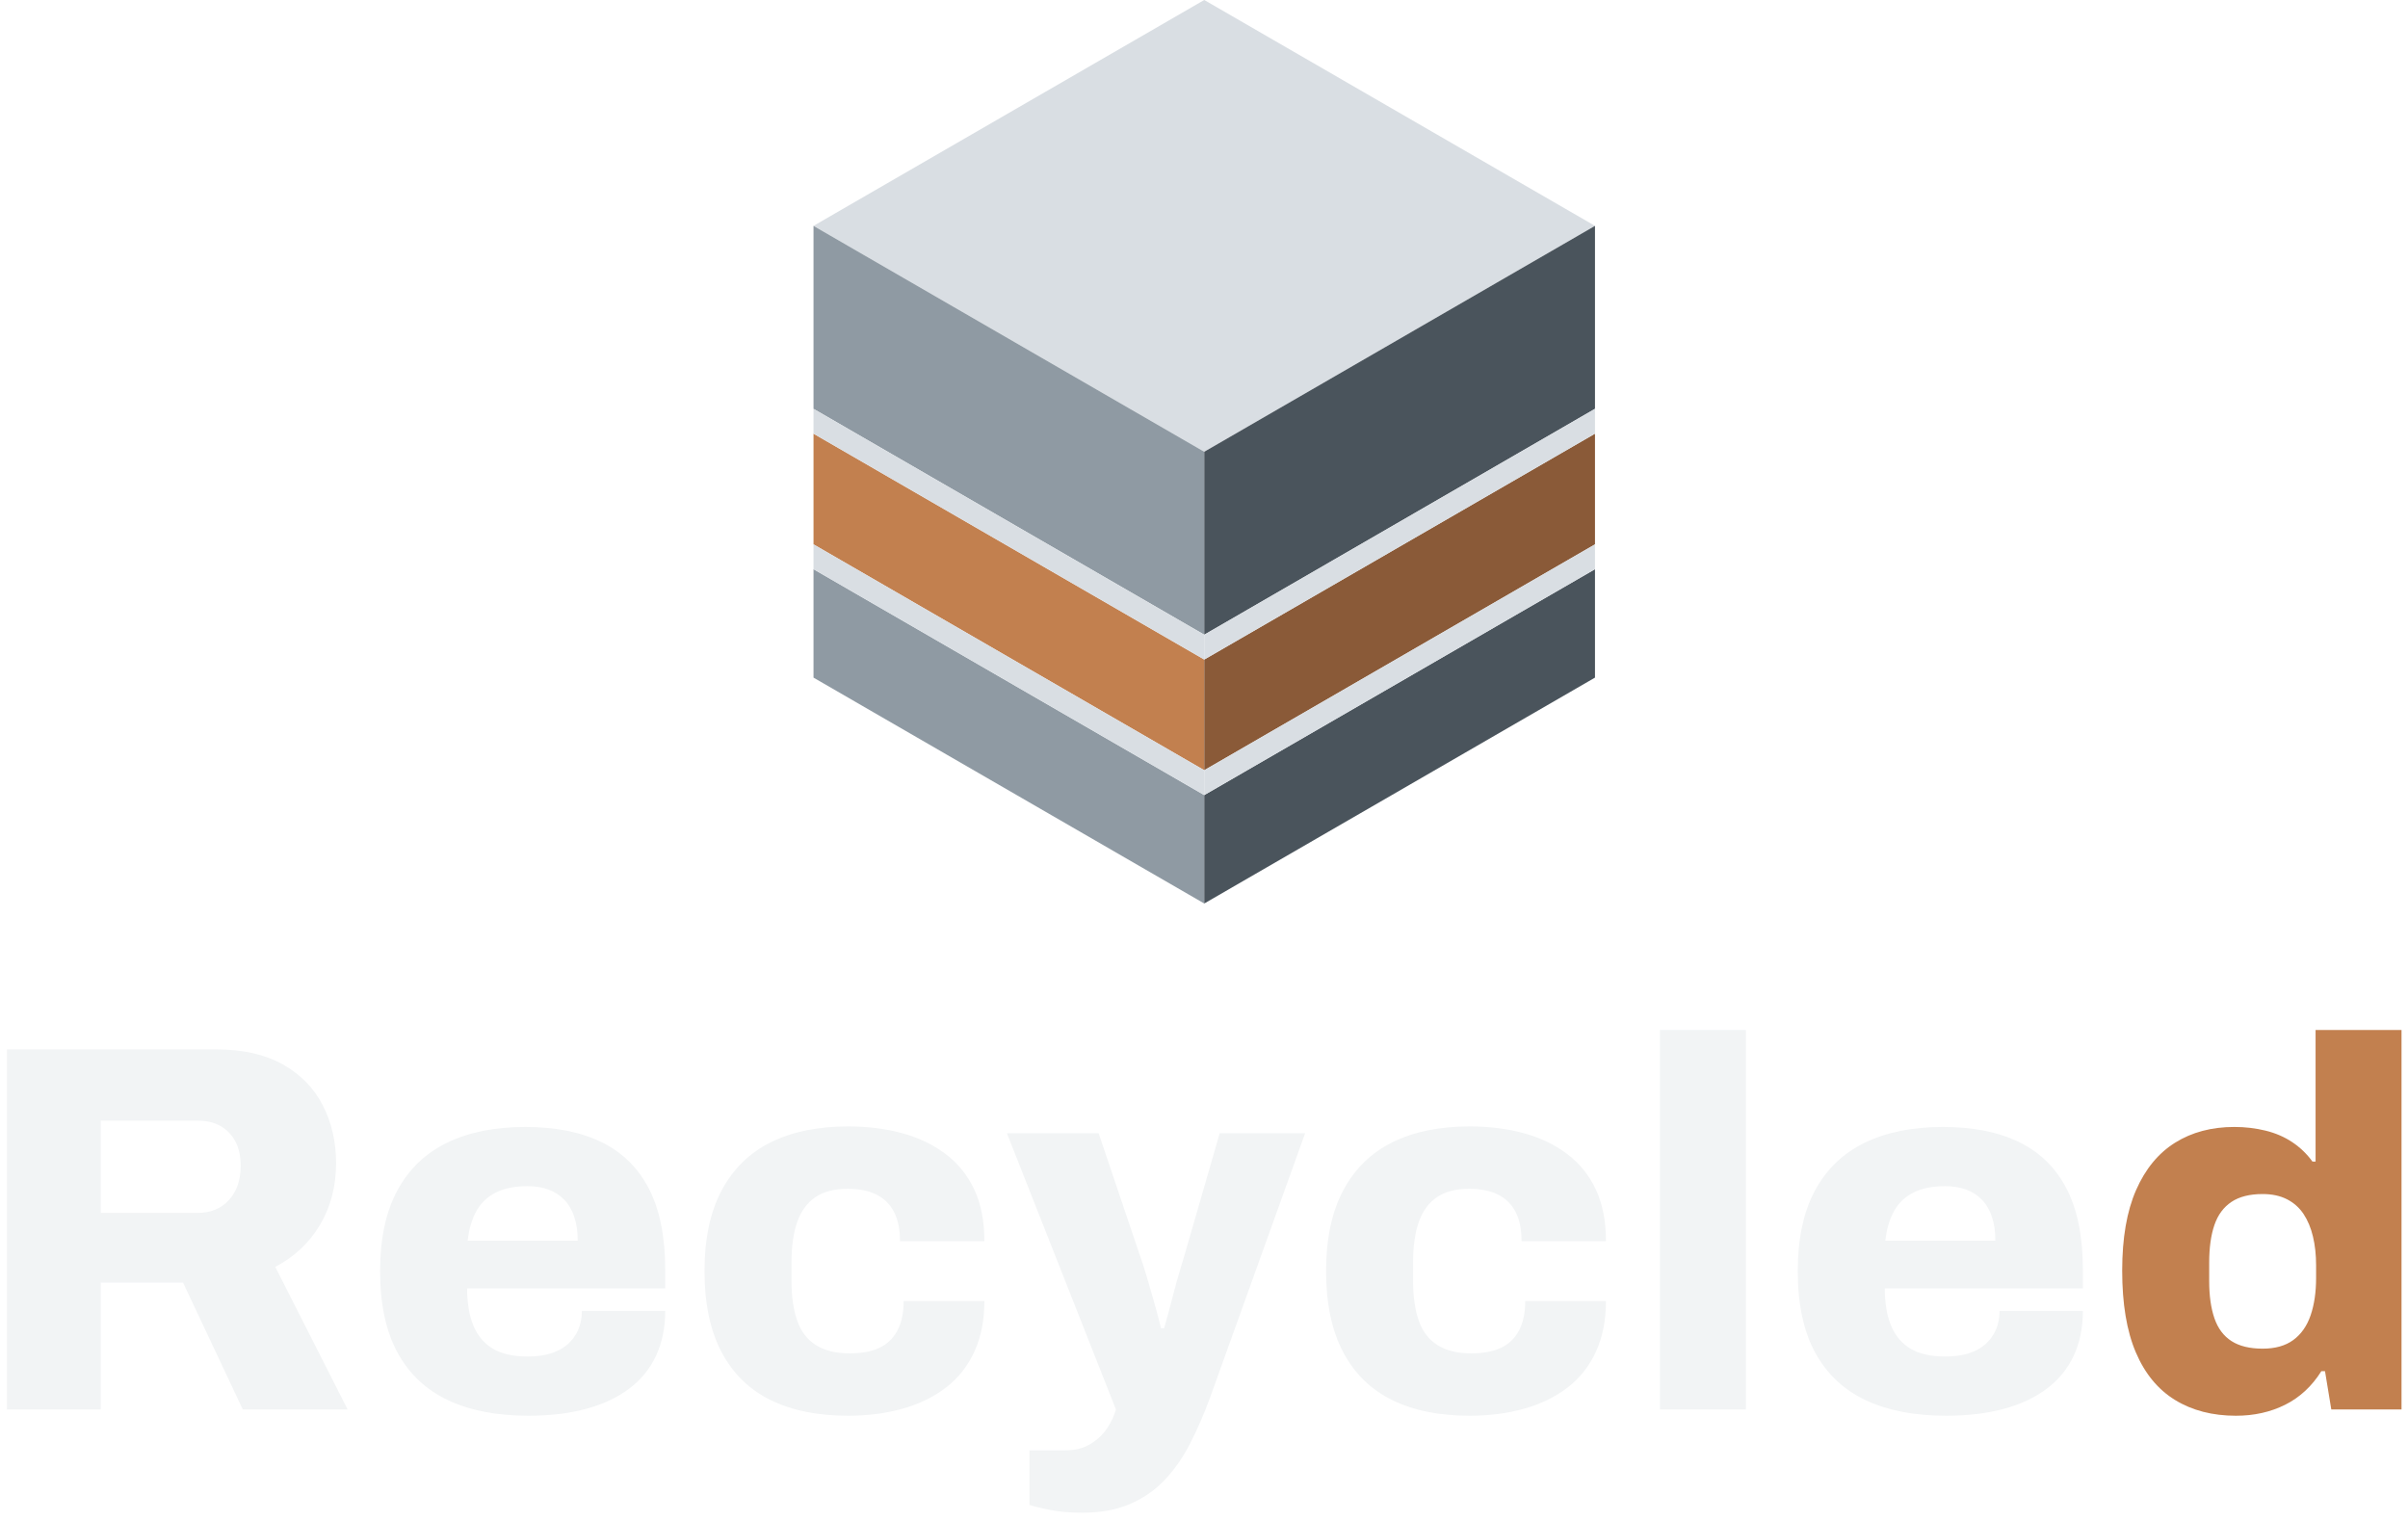
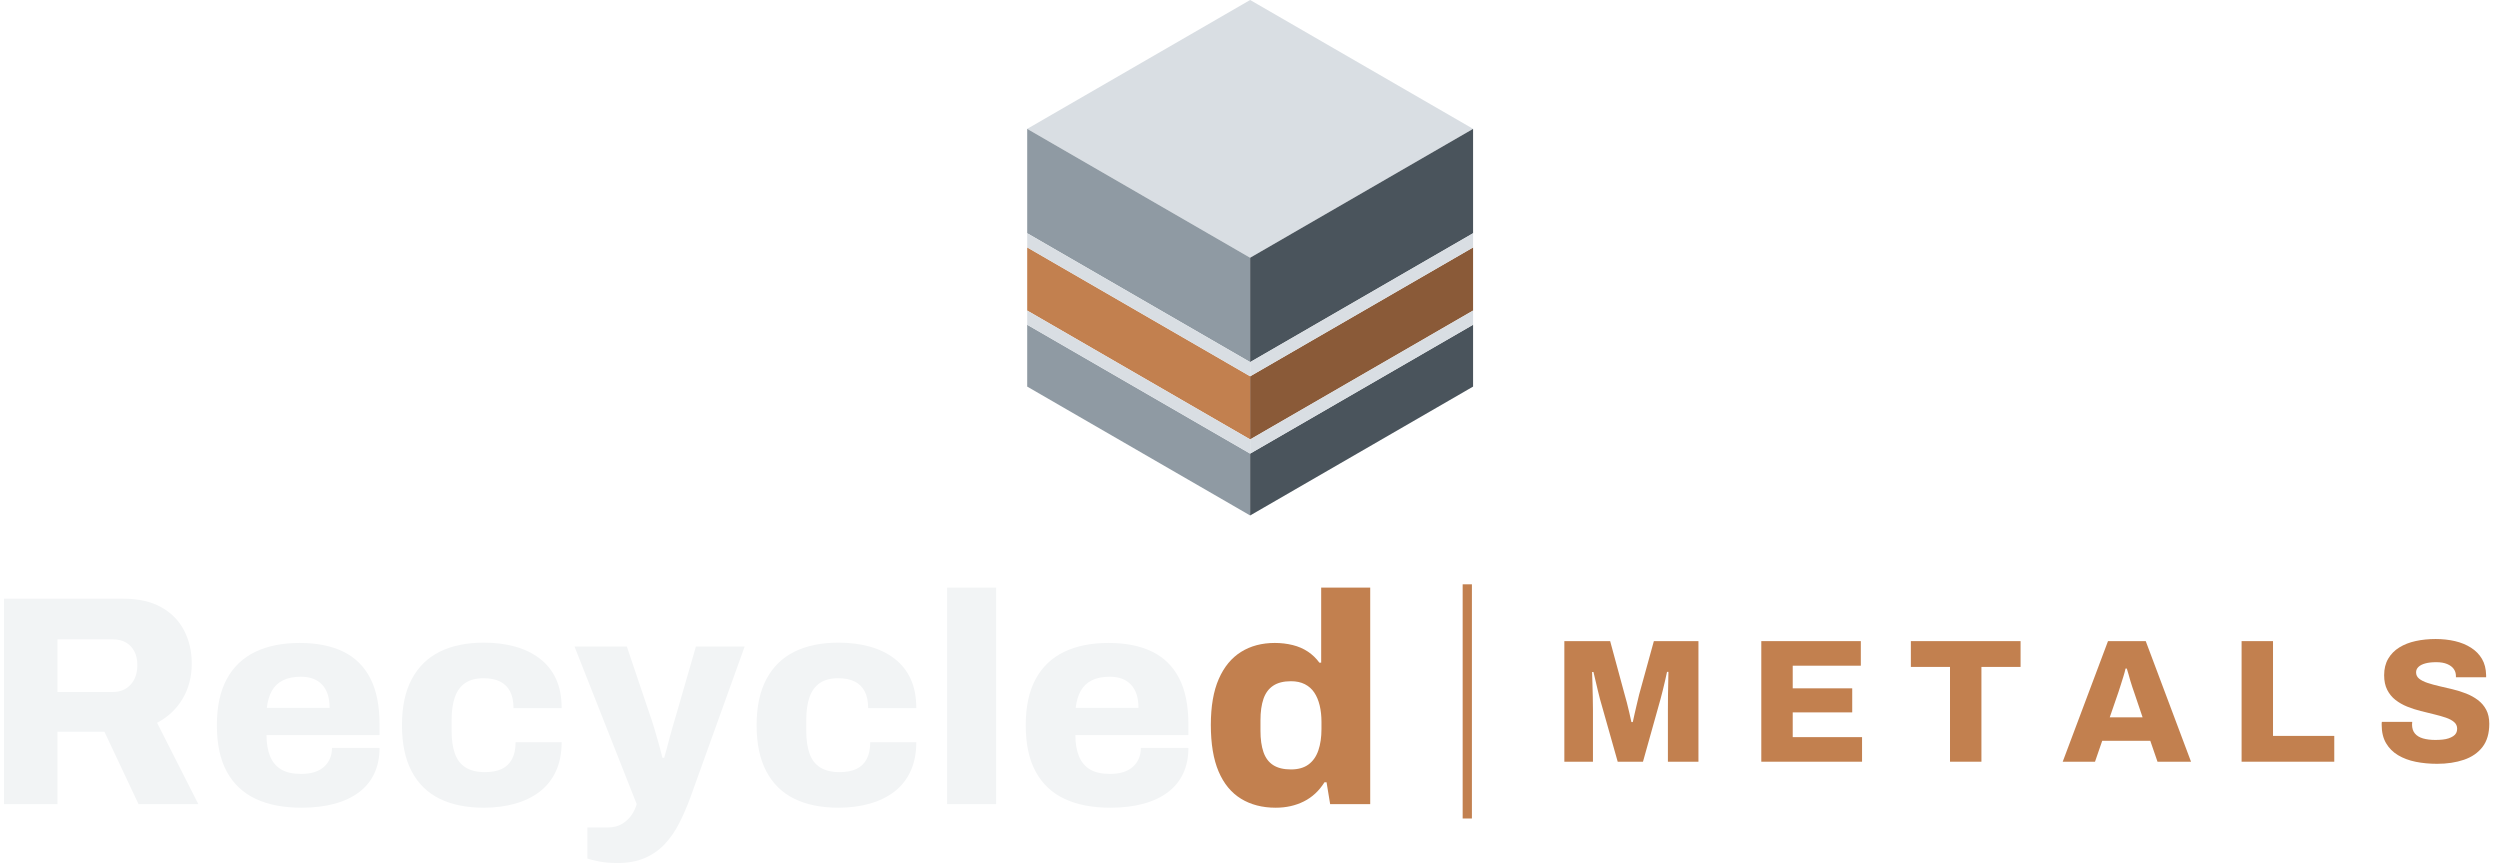
- <svg xmlns="http://www.w3.org/2000/svg" viewBox="0 0 1386 875" width="1386" height="875">
-   <polygon fill="#D9DEE3" points="693.14,0.00 918.04,130.00 693.14,260.00 468.24,130.00" />
-   <polygon fill="#8F9AA3" points="468.24,130.00 693.14,260.00 693.14,365.30 468.24,235.30" />
-   <polygon fill="#4A545C" points="693.14,260.00 918.04,130.00 918.04,235.30 693.14,365.30" />
-   <polygon fill="#C2804F" points="468.24,249.60 693.14,379.60 693.14,443.30 468.24,313.30" />
-   <polygon fill="#8A5A38" points="693.14,379.60 918.04,249.60 918.04,313.30 693.14,443.30" />
-   <polygon fill="#8F9AA3" points="468.24,327.60 693.14,457.60 693.14,520.00 468.24,390.00" />
-   <polygon fill="#4A545C" points="693.14,457.60 918.04,327.60 918.04,390.00 693.14,520.00" />
-   <polygon fill="#D9DEE3" points="468.24,235.30 693.14,365.30 693.14,379.60 468.24,249.60" />
-   <polygon fill="#D9DEE3" points="693.14,365.30 918.04,235.30 918.04,249.60 693.14,379.60" />
-   <polygon fill="#D9DEE3" points="468.24,313.30 693.14,443.30 693.14,457.60 468.24,327.60" />
-   <polygon fill="#D9DEE3" points="693.14,443.30 918.04,313.30 918.04,327.60 693.14,457.60" />
+ <svg xmlns="http://www.w3.org/2000/svg" viewBox="0 0 2522 875" width="2522" height="875">
+   <polygon fill="#D9DEE3" points="1261.14,0.00 1486.04,130.00 1261.14,260.00 1036.24,130.00" />
+   <polygon fill="#8F9AA3" points="1036.24,130.00 1261.14,260.00 1261.14,365.30 1036.24,235.30" />
+   <polygon fill="#4A545C" points="1261.14,260.00 1486.04,130.00 1486.04,235.30 1261.14,365.30" />
+   <polygon fill="#C2804F" points="1036.24,249.60 1261.14,379.60 1261.14,443.30 1036.24,313.30" />
+   <polygon fill="#8A5A38" points="1261.14,379.60 1486.04,249.60 1486.04,313.30 1261.14,443.30" />
+   <polygon fill="#8F9AA3" points="1036.24,327.60 1261.14,457.60 1261.14,520.00 1036.24,390.00" />
+   <polygon fill="#4A545C" points="1261.14,457.60 1486.04,327.60 1486.04,390.00 1261.14,520.00" />
+   <polygon fill="#D9DEE3" points="1036.24,235.30 1261.14,365.30 1261.14,379.60 1036.24,249.60" />
+   <polygon fill="#D9DEE3" points="1261.14,365.30 1486.04,235.30 1486.04,249.60 1261.14,379.60" />
+   <polygon fill="#D9DEE3" points="1036.24,313.30 1261.14,443.30 1261.14,457.60 1036.24,327.60" />
+   <polygon fill="#D9DEE3" points="1261.14,443.30 1486.04,313.30 1486.04,327.60 1261.14,457.60" />
  <g transform="translate(4.0,811.2) scale(0.3016575,-0.3016575)">
    <path fill="#F2F4F5" transform="translate(-75,0)" d="M75 0V687H474Q550 687 601.0 658.5Q652 630 677.5 580.5Q703 531 703 470Q703 404 672.5 352.5Q642 301 587 272L725 0H525L411 242H254V0ZM254 375H439Q476 375 498.5 399.5Q521 424 521 465Q521 492 511.0 511.0Q501 530 483.0 540.5Q465 551 439 551H254Z" />
    <path fill="#F2F4F5" transform="translate(675,0)" d="M320 -12Q230 -12 167.0 17.5Q104 47 70.5 108.0Q37 169 37 264Q37 357 70.0 418.0Q103 479 165.0 509.0Q227 539 314 539Q400 539 459.5 510.0Q519 481 550.0 421.0Q581 361 581 266V231H203Q203 189 215.0 160.0Q227 131 252.0 116.0Q277 101 319 101Q344 101 363.0 107.0Q382 113 395.0 124.5Q408 136 415.0 152.0Q422 168 422 188H581Q581 140 563.5 102.5Q546 65 512.0 39.5Q478 14 429.5 1.0Q381 -12 320 -12ZM204 322H414Q414 348 407.5 367.5Q401 387 388.5 400.0Q376 413 358.5 419.5Q341 426 318 426Q282 426 258.0 414.0Q234 402 221.0 379.0Q208 356 204 322Z" />
    <path fill="#F2F4F5" transform="translate(1294,0)" d="M311 -12Q224 -12 163.0 18.0Q102 48 69.5 109.5Q37 171 37 264Q37 357 70.0 418.5Q103 480 164.0 510.0Q225 540 311 540Q367 540 414.5 527.0Q462 514 497.5 487.0Q533 460 552.0 419.0Q571 378 571 321H410Q410 355 398.5 377.0Q387 399 365.0 410.0Q343 421 310 421Q272 421 248.5 405.0Q225 389 214.0 358.0Q203 327 203 281V245Q203 200 214.0 169.0Q225 138 250.0 122.5Q275 107 314 107Q348 107 370.5 117.5Q393 128 405.0 150.5Q417 173 417 207H571Q571 152 552.0 110.5Q533 69 498.0 42.0Q463 15 415.0 1.5Q367 -12 311 -12Z" />
    <path fill="#F2F4F5" transform="translate(1906,0)" d="M146 -197Q110 -197 83.0 -191.5Q56 -186 45 -182V-78H114Q142 -78 162.0 -65.5Q182 -53 193.5 -35.5Q205 -18 210 0L2 527H177L255 296Q261 280 268.5 254.5Q276 229 283.5 202.5Q291 176 296 155H302Q306 169 311.0 187.5Q316 206 321.0 225.5Q326 245 331.5 263.0Q337 281 341 295L408 527H571L389 21Q372 -25 351.5 -65.0Q331 -105 303.0 -134.5Q275 -164 236.5 -180.5Q198 -197 146 -197Z" />
    <path fill="#F2F4F5" transform="translate(2480,0)" d="M311 -12Q224 -12 163.0 18.0Q102 48 69.5 109.5Q37 171 37 264Q37 357 70.0 418.5Q103 480 164.0 510.0Q225 540 311 540Q367 540 414.5 527.0Q462 514 497.5 487.0Q533 460 552.0 419.0Q571 378 571 321H410Q410 355 398.5 377.0Q387 399 365.0 410.0Q343 421 310 421Q272 421 248.5 405.0Q225 389 214.0 358.0Q203 327 203 281V245Q203 200 214.0 169.0Q225 138 250.0 122.5Q275 107 314 107Q348 107 370.5 117.5Q393 128 405.0 150.5Q417 173 417 207H571Q571 152 552.0 110.5Q533 69 498.0 42.0Q463 15 415.0 1.5Q367 -12 311 -12Z" />
    <path fill="#F2F4F5" transform="translate(3092,0)" d="M62 0V724H226V0Z" />
    <path fill="#F2F4F5" transform="translate(3380,0)" d="M320 -12Q230 -12 167.0 17.5Q104 47 70.5 108.0Q37 169 37 264Q37 357 70.0 418.0Q103 479 165.0 509.0Q227 539 314 539Q400 539 459.5 510.0Q519 481 550.0 421.0Q581 361 581 266V231H203Q203 189 215.0 160.0Q227 131 252.0 116.0Q277 101 319 101Q344 101 363.0 107.0Q382 113 395.0 124.5Q408 136 415.0 152.0Q422 168 422 188H581Q581 140 563.5 102.5Q546 65 512.0 39.5Q478 14 429.5 1.0Q381 -12 320 -12ZM204 322H414Q414 348 407.5 367.5Q401 387 388.5 400.0Q376 413 358.5 419.5Q341 426 318 426Q282 426 258.0 414.0Q234 402 221.0 379.0Q208 356 204 322Z" />
    <path fill="#C2804F" transform="translate(3999,0)" d="M254 -12Q187 -12 138.0 18.0Q89 48 63.0 109.0Q37 170 37 265Q37 358 63.5 418.5Q90 479 138.0 509.0Q186 539 251 539Q282 539 310.5 532.0Q339 525 361.5 510.0Q384 495 400 473H406V724H570V0H436L424 73H417Q390 30 348.0 9.0Q306 -12 254 -12ZM305 116Q341 116 363.5 132.5Q386 149 396.5 179.5Q407 210 407 251V275Q407 305 401.0 330.0Q395 355 383.0 373.0Q371 391 351.5 401.0Q332 411 305 411Q268 411 245.5 396.0Q223 381 213.0 352.0Q203 323 203 280V245Q203 203 213.0 174.0Q223 145 245.5 130.5Q268 116 305 116Z" />
  </g>
+   <rect x="1475.53" y="589.45" width="9.33" height="236.25" fill="#C2804F" />
+   <g transform="translate(1564.83,768.41) scale(0.17707,-0.17707)">
+     <path fill="#C2804F" transform="translate(0,0)" d="M75 0V687H336L419 381Q424 365 431.0 337.5Q438 310 445.0 280.0Q452 250 457 226H465Q469 245 475.0 271.5Q481 298 488.0 327.5Q495 357 501 382L585 687H839V0H665V293Q665 336 665.5 380.0Q666 424 667.0 460.0Q668 496 668 512H660Q657 497 650.5 468.5Q644 440 636.5 409.5Q629 379 623 357L523 0H379L278 357Q273 377 266.0 405.0Q259 433 252.5 462.0Q246 491 241 511H233Q234 485 235.0 447.5Q236 410 237.0 369.5Q238 329 238 293V0Z" />
+     <path fill="#C2804F" transform="translate(1120.1,0)" d="M77 0V687H644V547H256V418H595V281H256V140H651V0Z" />
+     <path fill="#C2804F" transform="translate(2025.2,0)" d="M247 0V540H24V687H649V540H426V0Z" />
+     <path fill="#C2804F" transform="translate(2906.3,0)" d="M8 0 266 687H481L739 0H548L507 119H233L192 0ZM276 253H463L414 398Q410 409 404.5 425.5Q399 442 393.5 460.5Q388 479 383.0 498.0Q378 517 373 531H366Q362 512 354.5 488.0Q347 464 339.5 440.0Q332 416 326 398Z" />
+     <path fill="#C2804F" transform="translate(3858.4,0)" d="M75 0V687H254V147H603V0Z" />
+     <path fill="#C2804F" transform="translate(4687.5,0)" d="M360 -12Q295 -12 238.0 -0.5Q181 11 137.5 37.0Q94 63 69.0 105.5Q44 148 44 210Q44 214 44.0 219.0Q44 224 45 227H218Q218 224 217.5 219.5Q217 215 217 212Q217 180 233.5 160.5Q250 141 280.0 132.5Q310 124 350 124Q372 124 391.0 126.0Q410 128 425.0 133.0Q440 138 451.5 145.5Q463 153 468.5 163.5Q474 174 474 188Q474 211 456.5 226.0Q439 241 409.5 251.0Q380 261 343.0 270.0Q306 279 266.0 289.0Q226 299 189.0 314.0Q152 329 122.5 352.0Q93 375 75.5 409.5Q58 444 58 493Q58 547 81.0 586.5Q104 626 144.5 651.0Q185 676 238.0 687.5Q291 699 351 699Q410 699 461.5 687.0Q513 675 553.0 649.5Q593 624 615.5 585.5Q638 547 639 493V481H467V488Q467 511 454.5 528.5Q442 546 417.0 556.5Q392 567 355 567Q318 567 292.5 560.0Q267 553 253.5 540.0Q240 527 240 509Q240 487 257.5 473.0Q275 459 305.0 449.0Q335 439 372.0 430.5Q409 422 448.5 412.5Q488 403 525.0 388.5Q562 374 592.0 351.5Q622 329 639.5 296.0Q657 263 657 216Q657 134 618.5 84.0Q580 34 512.5 11.0Q445 -12 360 -12Z" />
+   </g>
</svg>
